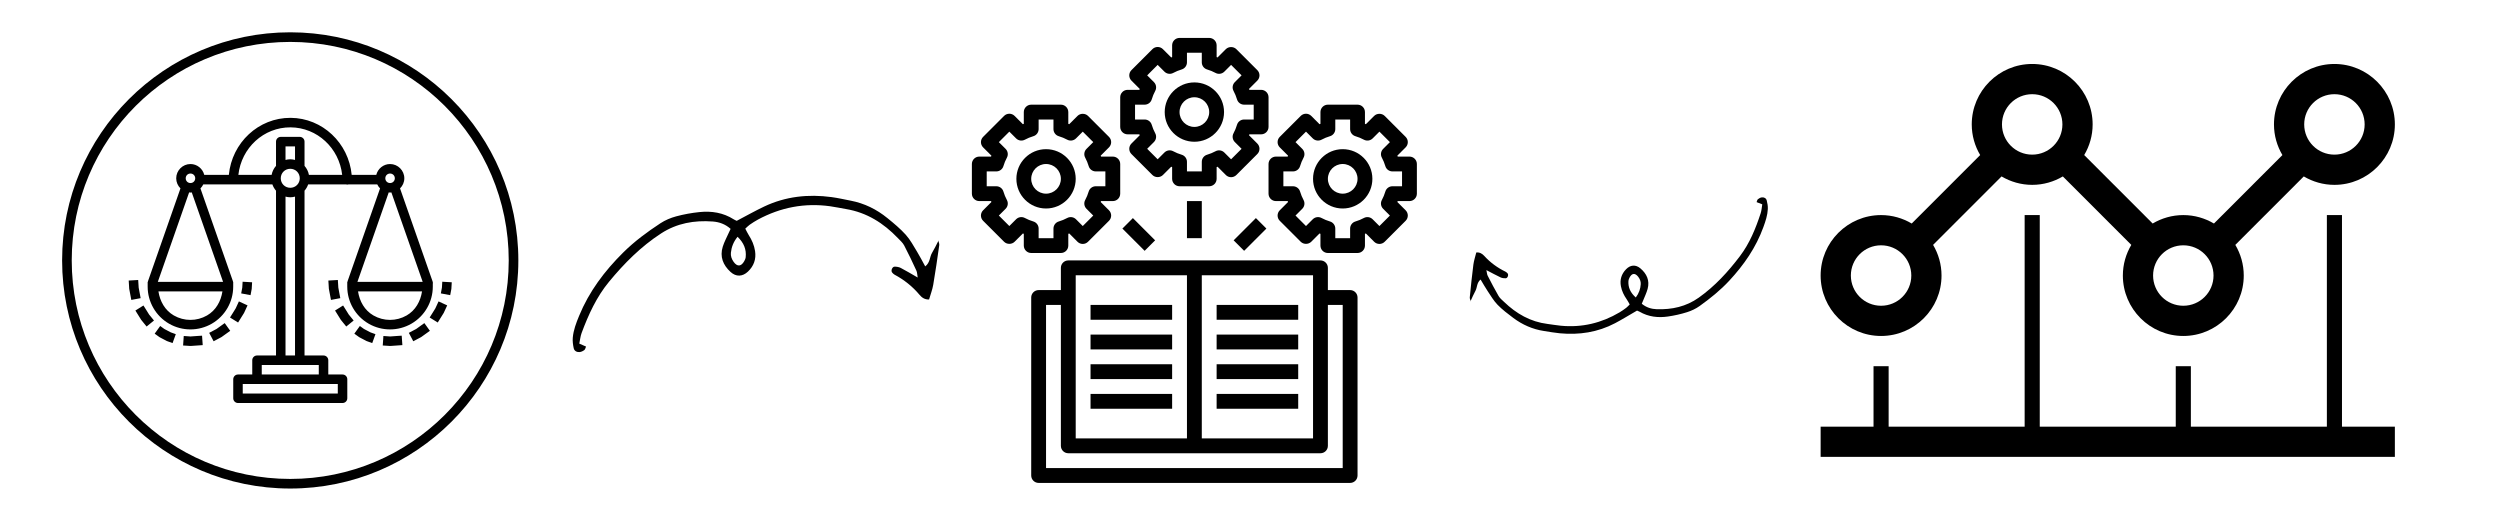
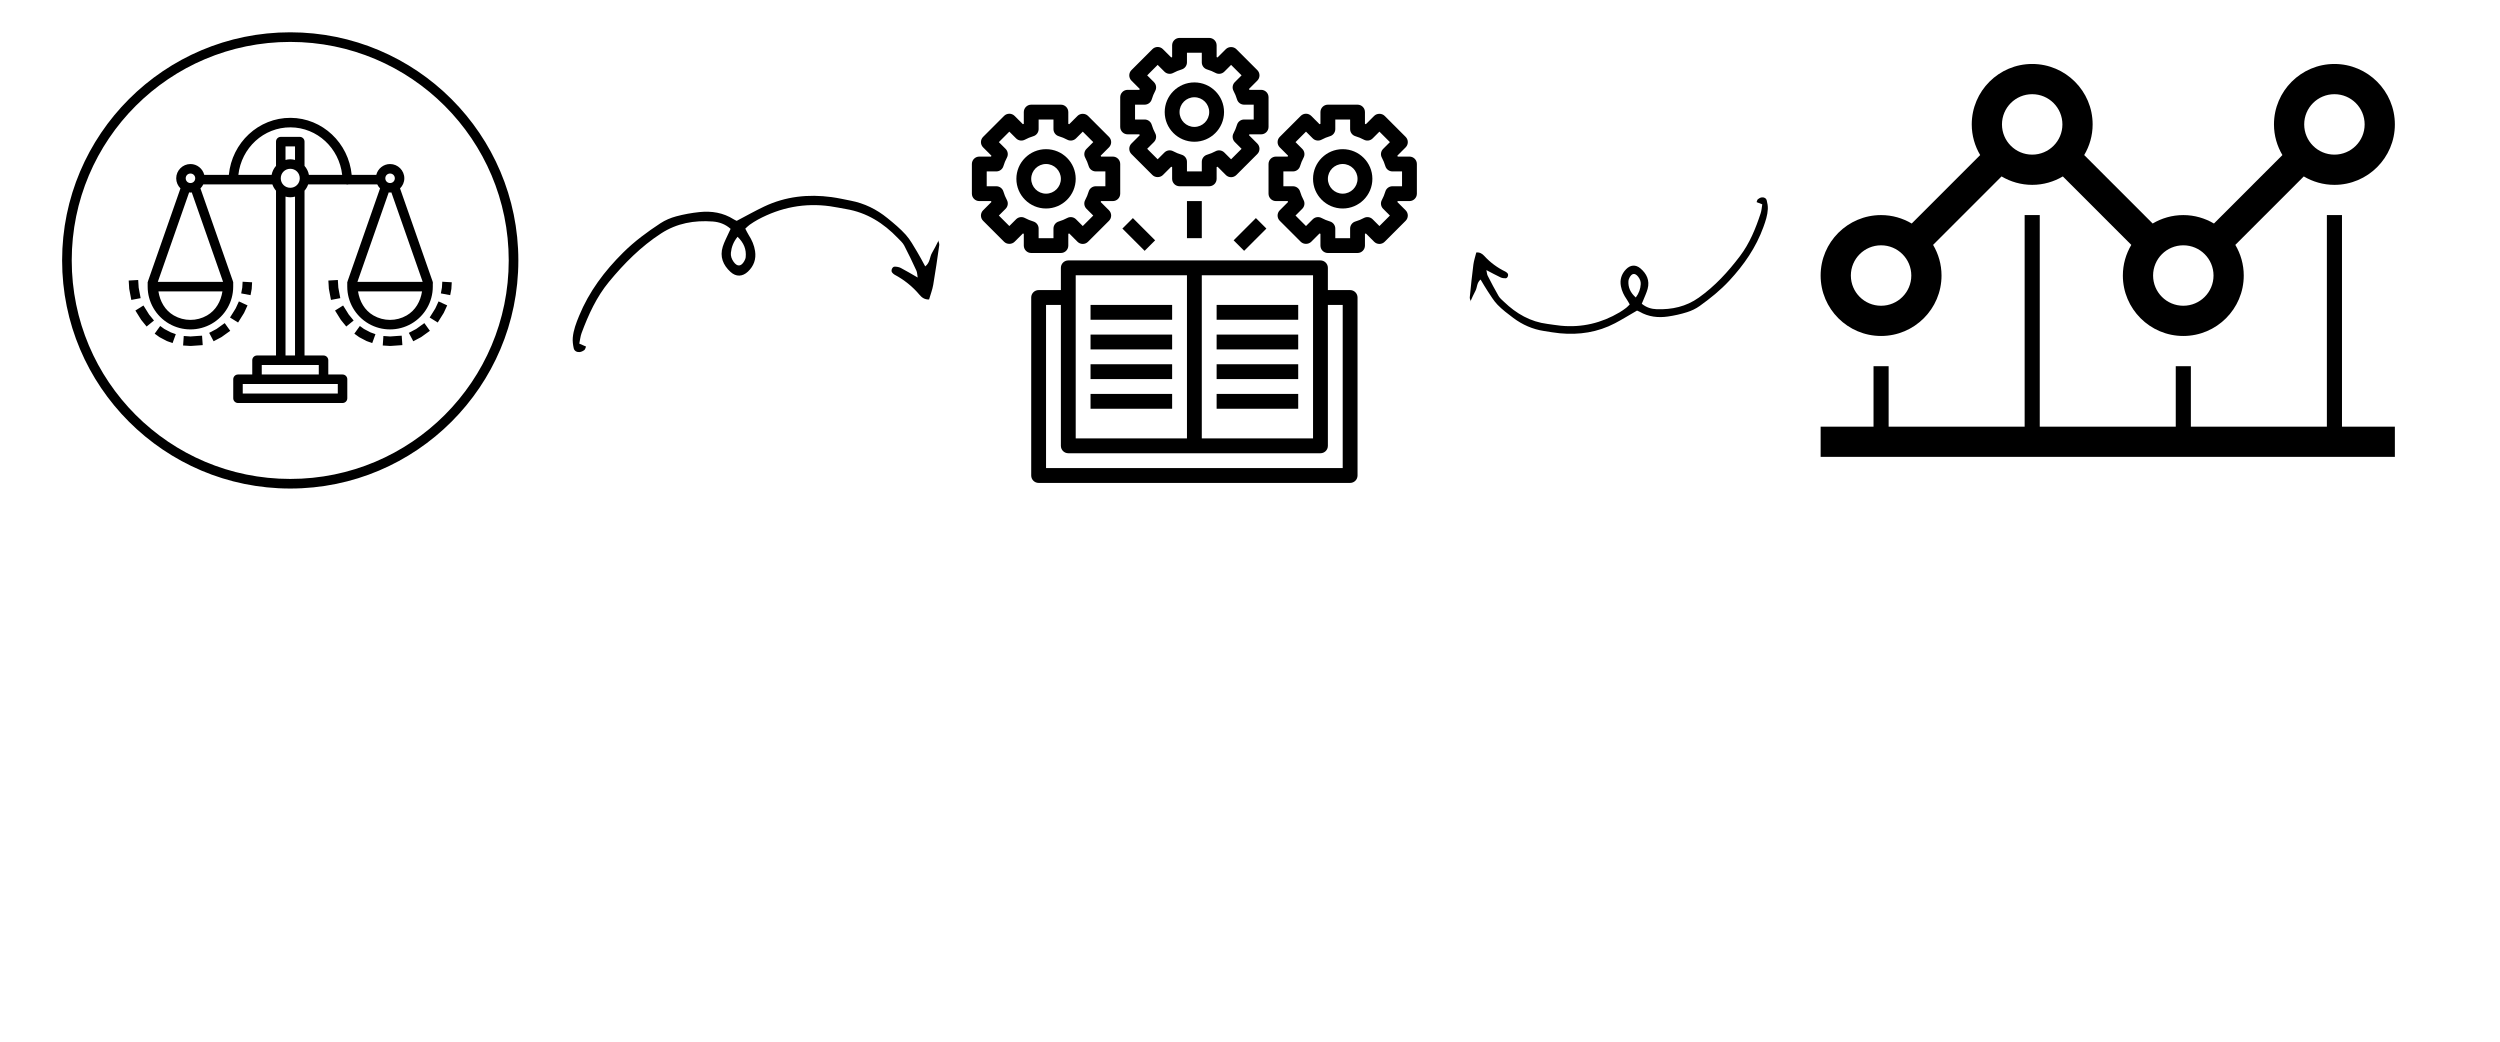
- <svg xmlns="http://www.w3.org/2000/svg" version="1.1" x="0px" y="0px" width="960px" height="200px" viewBox="0 0 960 200" enable-background="new 0 0 960 200" xml:space="preserve">
+ <svg xmlns="http://www.w3.org/2000/svg" version="1.1" x="0px" y="0px" width="960px" height="400px" viewBox="0 0 960 400" enable-background="new 0 0 960 400" xml:space="preserve">
  <g id="Layer_1">
    <g transform="translate(0,-1004.362)">
      <path d="M111.449,1016.766c-48.356,0-87.597,39.24-87.597,87.597s39.24,87.597,87.597,87.597s87.597-39.24,87.597-87.597    S159.805,1016.766,111.449,1016.766z M111.449,1020.458c46.361,0,83.903,37.544,83.904,83.904    c-0.001,46.361-37.543,83.911-83.904,83.911s-83.904-37.55-83.904-83.911C27.544,1058.002,65.087,1020.458,111.449,1020.458z     M111.591,1049.614c-12.333-0.069-22.536,9.56-23.717,21.906h-9.438c-0.594-2.379-2.745-4.17-5.297-4.17    c-3.002,0-5.475,2.473-5.475,5.475c0,1.512,0.627,2.883,1.633,3.878l-12.482,35.672c-0.028,0.072-0.003,0.155-0.021,0.228h-0.093    v1.825c0,5.865,3.133,11.296,8.212,14.229c5.08,2.933,11.346,2.933,16.425,0s8.212-8.363,8.212-14.229v-1.825h-0.078    c-0.019-0.076,0.007-0.158-0.021-0.228l-12.482-35.665c0.451-0.443,0.813-0.965,1.091-1.539h26.533    c0.31,0.897,0.784,1.713,1.396,2.416v63.281h-7.299c-1.008,0-1.825,0.817-1.825,1.825v5.475h-5.475    c-1.008,0-1.825,0.817-1.825,1.824v7.3c0,1.009,0.817,1.825,1.825,1.825h40.148c1.008,0,1.824-0.816,1.824-1.825v-7.3    c0-1.007-0.816-1.824-1.824-1.824h-5.475v-5.475c-0.001-1.008-0.817-1.825-1.825-1.825h-7.3v-63.281    c0.613-0.703,1.087-1.519,1.397-2.416h14.485c0.176,0.055,0.357,0.082,0.541,0.078c0.184,0.001,0.366-0.038,0.542-0.078h10.964    c0.275,0.569,0.631,1.091,1.076,1.532l-12.481,35.672c-0.029,0.072,0.004,0.155-0.015,0.228h-0.1v1.825    c0,5.865,3.133,11.296,8.212,14.229s11.346,2.933,16.425,0s8.212-8.363,8.212-14.229v-0.962c0.006-0.19,0.035-0.373,0.035-0.563    h-0.014c-0.003-0.036-0.017-0.063-0.021-0.093v-0.207h-0.05c-0.02-0.076-0.021-0.155-0.05-0.228l-12.482-35.665    c1.012-0.995,1.646-2.367,1.646-3.885c0-3.002-2.473-5.475-5.475-5.475c-2.552,0-4.703,1.791-5.297,4.17h-9.438    C133.883,1059.289,123.835,1049.683,111.591,1049.614z M111.57,1053.265c10.239,0.058,18.683,7.967,19.825,18.256h-12.768    c-0.24-1.313-0.843-2.493-1.689-3.465v-9.31c0-1.008-0.817-1.824-1.825-1.825h-7.3c-1.008,0.001-1.824,0.817-1.825,1.825v9.31    c-0.847,0.972-1.448,2.151-1.689,3.465H91.531C92.685,1061.131,101.253,1053.205,111.57,1053.265z M109.638,1060.571h3.649v5.211    c-0.586-0.153-1.191-0.257-1.824-0.257s-1.238,0.104-1.825,0.257V1060.571z M111.463,1069.176c2.037,0,3.649,1.612,3.649,3.649    s-1.612,3.649-3.649,3.649c-2.038,0-3.65-1.612-3.65-3.649S109.425,1069.176,111.463,1069.176z M73.139,1071    c1.029,0,1.825,0.796,1.825,1.825s-0.796,1.825-1.825,1.825s-1.824-0.796-1.824-1.825S72.11,1071,73.139,1071z M149.787,1071    c1.029,0,1.825,0.796,1.825,1.825s-0.796,1.825-1.825,1.825s-1.825-0.796-1.825-1.825S148.757,1071,149.787,1071z     M72.626,1078.243c0.171,0,0.337,0.057,0.513,0.057c0.171,0,0.333-0.035,0.499-0.05l12.026,34.353H73.125H60.6L72.626,1078.243z     M149.273,1078.243c0.172,0,0.338,0.057,0.514,0.057c0.171,0,0.332-0.035,0.499-0.05l12.026,34.353h-12.54h-12.524    L149.273,1078.243z M109.638,1079.861c0.587,0.153,1.192,0.257,1.825,0.257s1.238-0.104,1.824-0.257v61.007h-3.649V1079.861z     M53.065,1111.876l-3.643,0.214l0.114,1.825l0.071,1.232l0.007,0.115l0.021,0.106l0.449,2.366l0.335,1.797l3.586-0.677    l-0.335-1.79l-0.421-2.26l-0.071-1.126L53.065,1111.876z M129.734,1111.876l-3.644,0.214l0.114,1.825l0.072,1.232l0.007,0.115    l0.021,0.106l0.448,2.366l0.336,1.797l3.585-0.677l-0.335-1.79l-0.421-2.26l-0.07-1.126L129.734,1111.876z M93.164,1112.546    l-0.136,2.274l-0.078,0.413l-0.335,1.796l3.593,0.671l0.335-1.789l0.1-0.528l0.021-0.113v-0.114l0.144-2.402L93.164,1112.546z     M169.833,1112.546l-0.136,2.274l-0.078,0.413l-0.335,1.796l3.593,0.671l0.335-1.789l0.1-0.528l0.021-0.113v-0.114l0.143-2.402    L169.833,1112.546z M60.835,1116.253h12.29h12.289c-0.579,3.802-2.512,7.281-5.902,9.238c-3.955,2.284-8.819,2.284-12.774,0    C63.347,1123.534,61.415,1120.055,60.835,1116.253z M137.483,1116.253h12.289h12.29c-0.579,3.802-2.512,7.281-5.902,9.238    c-3.955,2.284-8.819,2.284-12.774,0C139.995,1123.534,138.062,1120.055,137.483,1116.253z M91.738,1120.102l-0.763,1.661    l-0.478,1.033l-1.204,1.939l-0.97,1.547l3.101,1.925l0.962-1.547l1.27-2.032l0.057-0.093l0.05-0.107l0.527-1.14l0.764-1.661    L91.738,1120.102z M168.407,1120.102l-0.763,1.661l-0.478,1.033l-1.205,1.939l-0.97,1.547l3.101,1.925l0.963-1.547l1.269-2.032    l0.058-0.093l0.05-0.107l0.527-1.14l0.763-1.661L168.407,1120.102z M55.083,1121.67l-3.094,1.939l0.963,1.547l1.247,2.004    l0.064,0.085l0.071,0.086l0.812,1.005l1.154,1.411l2.83-2.31l-1.154-1.411l-0.728-0.892l-1.197-1.925L55.083,1121.67z     M131.751,1121.67l-3.095,1.939l0.963,1.547l1.247,2.004l0.064,0.085l0.071,0.086l0.812,1.005l1.155,1.411l2.83-2.31l-1.155-1.411    l-0.727-0.892l-1.198-1.925L131.751,1121.67z M86.285,1128.435l-1.482,1.062l-1.654,1.19l-1.212,0.635l-1.611,0.855l1.704,3.229    l1.611-0.855l1.297-0.685l0.114-0.07l0.1-0.064l1.775-1.275l1.482-1.062L86.285,1128.435z M162.954,1128.435l-1.483,1.062    l-1.653,1.19l-1.212,0.635l-1.611,0.855l1.704,3.229l1.61-0.855l1.298-0.685l0.113-0.07l0.101-0.064l1.775-1.275l1.482-1.062    L162.954,1128.435z M61.52,1129.54l-2.125,2.951l1.483,1.07l0.249,0.178l0.1,0.064l0.114,0.078l2.609,1.369l0.106,0.064    l0.122,0.042l0.37,0.136l1.718,0.62l1.24-3.429l-1.718-0.621l-0.242-0.092l-2.416-1.269l-0.129-0.086L61.52,1129.54z     M138.188,1129.54l-2.124,2.951l1.482,1.07l0.25,0.178l0.1,0.064l0.114,0.078l2.609,1.369l0.106,0.064l0.121,0.042l0.371,0.136    l1.718,0.62l1.24-3.429l-1.718-0.621l-0.243-0.092l-2.416-1.269l-0.129-0.086L138.188,1129.54z M77.587,1133.262l-1.817,0.114    l-2.638,0.192l-0.749-0.057l-1.824-0.129l-0.25,3.65l1.818,0.113l0.884,0.064h0.128h0.129l2.751-0.192l1.825-0.128    L77.587,1133.262z M154.256,1133.262l-1.818,0.114l-2.637,0.192l-0.749-0.057l-1.825-0.129l-0.249,3.65l1.817,0.113l0.884,0.064    h0.129h0.128l2.752-0.192l1.824-0.128L154.256,1133.262z M100.513,1144.517h21.899v3.65h-21.899V1144.517z M93.213,1151.817h5.476    h25.549h5.475v3.65H93.213V1151.817z" />
    </g>
    <g>
      <path d="M850.155,85.833c-3.454-2.045-7.468-3.241-11.767-3.241c-4.295,0-8.308,1.195-11.767,3.238l-26.288-26.29    c2.045-3.455,3.239-7.468,3.239-11.765c0-12.798-10.412-23.211-23.211-23.211c-12.798,0-23.211,10.413-23.211,23.211    c0,4.297,1.195,8.31,3.239,11.768l-26.289,26.29c-3.457-2.045-7.471-3.241-11.767-3.241c-12.797,0-23.211,10.413-23.211,23.212    c0,12.797,10.414,23.209,23.211,23.209c12.798,0,23.212-10.412,23.212-23.209c0-4.298-1.196-8.311-3.238-11.769l26.289-26.29    c3.455,2.046,7.469,3.241,11.765,3.241c4.298,0,8.311-1.195,11.769-3.238l26.289,26.29c-2.045,3.456-3.241,7.469-3.241,11.767    c0,12.797,10.413,23.209,23.21,23.209c12.799,0,23.214-10.412,23.214-23.209c0-4.298-1.196-8.311-3.239-11.769l26.289-26.29     M884.652,67.746c3.456,2.046,7.471,3.241,11.766,3.241c12.798,0,23.211-10.413,23.211-23.211    c0-12.798-10.413-23.211-23.211-23.211c-12.797,0-23.213,10.413-23.213,23.211c0,4.297,1.196,8.31,3.24,11.768l-26.29,26.29     M896.418,36.17c6.415,0,11.605,5.191,11.605,11.605c0,6.412-5.19,11.605-11.605,11.605c-6.413,0-11.605-5.193-11.605-11.605    C884.812,41.361,890.005,36.17,896.418,36.17z M838.389,94.198c6.416,0,11.606,5.19,11.606,11.606    c0,6.409-5.19,11.604-11.606,11.604c-6.41,0-11.603-5.194-11.603-11.604C826.786,99.389,831.979,94.198,838.389,94.198z     M780.362,36.17c6.416,0,11.605,5.191,11.605,11.605c0,6.412-5.189,11.605-11.605,11.605c-6.411,0-11.604-5.193-11.604-11.605    C768.758,41.361,773.951,36.17,780.362,36.17z M722.335,94.198c6.415,0,11.606,5.19,11.606,11.606    c0,6.409-5.191,11.604-11.606,11.604c-6.412,0-11.605-5.194-11.605-11.604C710.729,99.389,715.923,94.198,722.335,94.198z     M899.318,163.829h20.311v11.605H699.124v-11.605h20.31v-23.21h5.803v23.21h52.226V82.592h5.802v81.237h52.226v-23.21h5.803v23.21    h52.224V82.592h5.803V163.829z" />
    </g>
    <path d="M458.64,54.433c6.283,0,11.392-5.109,11.392-11.392c0-6.282-5.108-11.392-11.392-11.392   c-6.283,0-11.392,5.109-11.392,11.392C447.249,49.323,452.357,54.433,458.64,54.433z M458.64,37.345   c3.142,0,5.696,2.555,5.696,5.696c0,3.142-2.555,5.696-5.696,5.696c-3.141,0-5.696-2.555-5.696-5.696   C452.944,39.899,455.499,37.345,458.64,37.345z" />
    <path d="M433.008,51.584h4.511c0.048,0.117,0.094,0.234,0.142,0.351l-3.189,3.189c-0.535,0.536-0.834,1.259-0.834,2.014   c0,0.754,0.299,1.481,0.834,2.014l8.057,8.057c1.068,1.068,2.959,1.068,4.027,0l3.189-3.189c0.117,0.048,0.234,0.097,0.351,0.142   v4.511c0,1.572,1.276,2.848,2.848,2.848h11.392c1.572,0,2.848-1.276,2.848-2.848v-4.511c0.117-0.048,0.233-0.094,0.351-0.142   l3.189,3.189c0.535,0.535,1.259,0.834,2.014,0.834s1.48-0.299,2.013-0.834l8.058-8.057c0.535-0.536,0.834-1.259,0.834-2.014   c0-0.755-0.299-1.481-0.834-2.014l-3.19-3.189c0.048-0.117,0.097-0.234,0.142-0.351h4.511c1.572,0,2.848-1.276,2.848-2.848V37.345   c0-1.572-1.275-2.848-2.848-2.848h-4.511c-0.048-0.117-0.094-0.233-0.142-0.35l3.19-3.19c0.535-0.535,0.834-1.258,0.834-2.013   s-0.299-1.481-0.834-2.014l-8.058-8.057c-1.067-1.068-2.958-1.068-4.026,0l-3.189,3.189c-0.117-0.045-0.233-0.094-0.351-0.143   v-4.511c0-1.572-1.275-2.848-2.848-2.848h-11.392c-1.572,0-2.848,1.276-2.848,2.848v4.511c-0.117,0.049-0.233,0.094-0.351,0.143   l-3.189-3.189c-0.535-0.536-1.259-0.834-2.014-0.834c-0.754,0-1.48,0.299-2.013,0.834l-8.057,8.057   c-0.535,0.535-0.834,1.259-0.834,2.014s0.299,1.481,0.834,2.013l3.189,3.19c-0.045,0.117-0.094,0.233-0.142,0.35h-4.511   c-1.572,0-2.848,1.276-2.848,2.848v11.392C430.161,50.309,431.436,51.584,433.008,51.584z M435.856,40.193h3.685   c1.259,0,2.373-0.829,2.729-2.037c0.342-1.147,0.789-2.238,1.335-3.244c0.602-1.108,0.402-2.48-0.49-3.372l-2.6-2.597l4.027-4.027   l2.601,2.6c0.891,0.889,2.261,1.091,3.372,0.49c1.005-0.544,2.096-0.994,3.244-1.336c1.205-0.359,2.033-1.469,2.033-2.728v-3.686   h5.696v3.686c0,1.259,0.829,2.372,2.036,2.728c1.148,0.342,2.239,0.789,3.244,1.336c1.108,0.601,2.48,0.398,3.372-0.49l2.601-2.6   l4.026,4.027l-2.6,2.6c-0.892,0.892-1.091,2.261-0.49,3.372c0.544,1.005,0.994,2.096,1.336,3.244   c0.355,1.205,1.467,2.034,2.726,2.034h3.685v5.696h-3.685c-1.259,0-2.372,0.829-2.729,2.036c-0.342,1.148-0.789,2.239-1.336,3.244   c-0.601,1.108-0.401,2.48,0.49,3.372l2.6,2.6l-4.026,4.027l-2.601-2.6c-0.892-0.889-2.261-1.091-3.372-0.49   c-1.005,0.544-2.096,0.994-3.243,1.335c-1.205,0.356-2.034,1.467-2.034,2.726v3.685h-5.696v-3.685c0-1.259-0.829-2.373-2.036-2.729   c-1.148-0.342-2.238-0.789-3.244-1.335c-1.11-0.598-2.48-0.399-3.372,0.49l-2.601,2.6l-4.026-4.027l2.6-2.601   c0.892-0.891,1.091-2.261,0.49-3.372c-0.544-1.005-0.994-2.096-1.336-3.244c-0.356-1.205-1.466-2.033-2.726-2.033h-3.685V40.193z" />
    <path d="M515.6,57.28c-6.283,0-11.393,5.109-11.393,11.392s5.109,11.392,11.393,11.392s11.393-5.109,11.393-11.392   S521.883,57.28,515.6,57.28z M515.6,74.368c-3.141,0-5.695-2.554-5.695-5.696s2.555-5.696,5.695-5.696s5.695,2.554,5.695,5.696   S518.74,74.368,515.6,74.368z" />
    <path d="M541.23,60.128h-4.51c-0.049-0.117-0.096-0.233-0.143-0.35l3.189-3.19c0.535-0.535,0.834-1.259,0.834-2.013   c0-0.755-0.299-1.481-0.834-2.014l-8.057-8.057c-1.068-1.068-2.959-1.068-4.027,0l-3.189,3.19   c-0.117-0.048-0.234-0.097-0.352-0.143v-4.511c0-1.572-1.275-2.848-2.848-2.848h-11.391c-1.572,0-2.85,1.276-2.85,2.848v4.511   c-0.115,0.048-0.232,0.094-0.35,0.143l-3.189-3.19c-0.535-0.535-1.26-0.834-2.014-0.834s-1.48,0.299-2.014,0.834l-8.057,8.057   c-0.535,0.535-0.834,1.259-0.834,2.014c0,0.754,0.299,1.481,0.834,2.013l3.189,3.19c-0.049,0.117-0.096,0.233-0.143,0.35h-4.51   c-1.572,0-2.85,1.276-2.85,2.848v11.392c0,1.572,1.277,2.848,2.85,2.848h4.51c0.049,0.117,0.094,0.233,0.143,0.35l-3.189,3.19   c-0.535,0.536-0.834,1.259-0.834,2.013c0,0.755,0.299,1.481,0.834,2.014l8.057,8.057c1.068,1.068,2.959,1.068,4.027,0l3.189-3.19   c0.117,0.048,0.234,0.097,0.35,0.143v4.511c0,1.572,1.277,2.848,2.85,2.848h11.391c1.572,0,2.848-1.275,2.848-2.848v-4.511   c0.117-0.048,0.234-0.094,0.352-0.143l3.189,3.19c0.535,0.535,1.258,0.834,2.014,0.834c0.754,0,1.48-0.299,2.014-0.834l8.057-8.057   c0.535-0.535,0.834-1.259,0.834-2.014c0-0.754-0.299-1.481-0.834-2.013l-3.189-3.19c0.047-0.117,0.096-0.233,0.143-0.35h4.51   c1.572,0,2.85-1.276,2.85-2.848V62.977C544.08,61.404,542.803,60.128,541.23,60.128z M538.383,71.521h-3.686   c-1.258,0-2.371,0.829-2.727,2.036c-0.342,1.148-0.791,2.238-1.336,3.244c-0.602,1.108-0.402,2.481,0.488,3.372l2.602,2.601   l-4.027,4.027l-2.602-2.6c-0.891-0.892-2.26-1.088-3.371-0.49c-1.006,0.544-2.096,0.994-3.244,1.336   c-1.205,0.356-2.033,1.467-2.033,2.726v3.685h-5.695v-3.685c0-1.259-0.83-2.373-2.037-2.729c-1.146-0.342-2.238-0.789-3.244-1.335   c-1.109-0.598-2.48-0.402-3.371,0.49l-2.6,2.6l-4.027-4.027l2.6-2.6c0.893-0.891,1.09-2.261,0.49-3.372   c-0.545-1.005-0.994-2.096-1.336-3.244c-0.355-1.205-1.467-2.033-2.727-2.033h-3.684v-5.696h3.684c1.26,0,2.373-0.829,2.729-2.036   c0.342-1.148,0.789-2.238,1.336-3.244c0.602-1.108,0.402-2.481-0.49-3.372l-2.6-2.601l4.027-4.027l2.6,2.6   c0.889,0.889,2.26,1.088,3.373,0.49c1.006-0.544,2.096-0.994,3.244-1.336c1.203-0.356,2.033-1.467,2.033-2.726v-3.685h5.695v3.685   c0,1.259,0.828,2.373,2.037,2.729c1.146,0.342,2.238,0.789,3.244,1.335c1.109,0.598,2.48,0.399,3.371-0.49l2.6-2.6l4.027,4.027   l-2.6,2.6c-0.893,0.891-1.092,2.261-0.49,3.372c0.543,1.005,0.994,2.096,1.336,3.244c0.355,1.205,1.467,2.033,2.725,2.033h3.686   V71.521z" />
    <path d="M401.681,80.064c6.283,0,11.392-5.109,11.392-11.392s-5.109-11.392-11.392-11.392c-6.282,0-11.392,5.109-11.392,11.392   S395.398,80.064,401.681,80.064z M401.681,62.977c3.142,0,5.696,2.554,5.696,5.696s-2.555,5.696-5.696,5.696   c-3.141,0-5.696-2.554-5.696-5.696S398.54,62.977,401.681,62.977z" />
    <path d="M376.049,77.216h4.511c0.049,0.117,0.094,0.233,0.143,0.35l-3.189,3.19c-0.536,0.536-0.834,1.259-0.834,2.013   c0,0.755,0.299,1.481,0.834,2.014l8.057,8.057c1.068,1.068,2.959,1.068,4.027,0l3.19-3.19c0.117,0.048,0.233,0.097,0.35,0.143   v4.511c0,1.572,1.276,2.848,2.848,2.848h11.392c1.572,0,2.848-1.275,2.848-2.848v-4.511c0.117-0.048,0.234-0.094,0.35-0.143   l3.19,3.19c0.536,0.535,1.259,0.834,2.014,0.834c0.754,0,1.481-0.299,2.014-0.834l8.057-8.057c0.535-0.535,0.834-1.259,0.834-2.014   c0-0.754-0.299-1.481-0.834-2.013l-3.19-3.19c0.049-0.117,0.097-0.233,0.143-0.35h4.511c1.572,0,2.848-1.276,2.848-2.848V62.977   c0-1.572-1.276-2.848-2.848-2.848h-4.511c-0.048-0.117-0.094-0.233-0.143-0.35l3.19-3.19c0.535-0.535,0.834-1.259,0.834-2.013   c0-0.755-0.299-1.481-0.834-2.014l-8.057-8.057c-1.068-1.068-2.959-1.068-4.027,0l-3.19,3.19c-0.116-0.048-0.233-0.097-0.35-0.143   v-4.511c0-1.572-1.276-2.848-2.848-2.848h-11.392c-1.572,0-2.848,1.276-2.848,2.848v4.511c-0.117,0.048-0.233,0.094-0.35,0.143   l-3.19-3.19c-0.535-0.535-1.258-0.834-2.013-0.834s-1.481,0.299-2.014,0.834l-8.057,8.057c-0.536,0.535-0.834,1.259-0.834,2.014   c0,0.754,0.299,1.481,0.834,2.013l3.189,3.19c-0.045,0.117-0.094,0.233-0.143,0.35h-4.511c-1.572,0-2.848,1.276-2.848,2.848v11.392   C373.201,75.94,374.477,77.216,376.049,77.216z M378.897,65.824h3.686c1.259,0,2.372-0.829,2.729-2.036   c0.341-1.148,0.789-2.238,1.335-3.244c0.601-1.108,0.401-2.481-0.49-3.372l-2.6-2.597l4.027-4.027l2.6,2.6   c0.889,0.889,2.258,1.088,3.372,0.49c1.005-0.544,2.096-0.994,3.244-1.335c1.205-0.359,2.034-1.47,2.034-2.729v-3.685h5.696v3.685   c0,1.259,0.829,2.373,2.036,2.729c1.148,0.342,2.239,0.789,3.244,1.335c1.11,0.598,2.48,0.399,3.372-0.49l2.6-2.6l4.027,4.027   l-2.6,2.6c-0.892,0.891-1.091,2.261-0.49,3.372c0.544,1.005,0.994,2.096,1.335,3.244c0.356,1.205,1.467,2.033,2.726,2.033h3.685   v5.696h-3.685c-1.259,0-2.373,0.829-2.729,2.036c-0.342,1.148-0.789,2.238-1.335,3.244c-0.601,1.108-0.402,2.481,0.49,3.372   l2.6,2.601l-4.027,4.027l-2.6-2.6c-0.889-0.892-2.261-1.088-3.372-0.49c-1.005,0.544-2.096,0.994-3.244,1.336   c-1.205,0.356-2.033,1.467-2.033,2.726v3.685h-5.696v-3.685c0-1.259-0.829-2.373-2.037-2.729c-1.147-0.342-2.238-0.789-3.244-1.335   c-1.111-0.598-2.48-0.402-3.372,0.49l-2.597,2.6l-4.027-4.027l2.6-2.6c0.891-0.891,1.091-2.261,0.49-3.372   c-0.544-1.005-0.994-2.096-1.335-3.244c-0.359-1.205-1.47-2.033-2.729-2.033h-3.686V65.824z" />
    <path d="M507.055,100h-96.83c-1.572,0-2.848,1.276-2.848,2.848v8.544h-8.544c-1.572,0-2.848,1.276-2.848,2.849v68.351   c0,1.572,1.276,2.849,2.848,2.849h119.614c1.572,0,2.848-1.276,2.848-2.849V114.24c0-1.572-1.275-2.849-2.848-2.849h-8.543v-8.544   C509.904,101.276,508.627,100,507.055,100z M504.207,105.696v62.655h-42.719v-62.655H504.207z M413.073,105.696h42.719v62.655   h-42.719V105.696z M515.6,117.088v62.655H401.681v-62.655h5.696v54.111c0,1.572,1.275,2.848,2.848,2.848h96.83   c1.572,0,2.85-1.275,2.85-2.848v-54.111H515.6z" />
    <rect x="418.769" y="128.479" width="31.328" height="5.696" />
    <rect x="418.769" y="139.871" width="31.328" height="5.696" />
    <rect x="418.769" y="151.264" width="31.328" height="5.695" />
    <rect x="467.184" y="128.479" width="31.328" height="5.696" />
    <rect x="467.184" y="139.871" width="31.328" height="5.696" />
    <rect x="467.184" y="151.264" width="31.328" height="5.695" />
    <rect x="418.769" y="117.088" width="31.328" height="5.696" />
    <rect x="467.184" y="117.088" width="31.328" height="5.696" />
    <rect x="455.792" y="77.216" width="5.696" height="14.24" />
    <rect x="473.957" y="87.184" transform="matrix(-0.7071 0.7071 -0.7071 -0.7071 883.0719 -185.7173)" width="12.084" height="5.696" />
    <rect x="434.433" y="83.991" transform="matrix(-0.7071 0.7071 -0.7071 -0.7071 810.147 -155.5079)" width="5.696" height="12.084" />
    <g>
      <path fill="none" d="M629.081,106.293c-1.194-1.553-2.442-1.458-3.354,0.331c-0.199,0.392-0.384,0.839-0.409,1.271    c-0.156,2.507,0.787,4.531,2.83,6.34c1.229-1.637,1.786-3.311,1.899-5.118C630.11,108.087,629.731,107.139,629.081,106.293z" />
      <path d="M676.52,75.796c-0.523,0.064-1.073,0.365-1.489,0.707c-0.275,0.227-0.331,0.718-0.495,1.118    c0.819,0.318,1.426,0.553,2.172,0.842c-0.2,1.181-0.255,2.336-0.602,3.399c-1.913,5.861-4.234,11.57-7.981,16.513    c-4.548,5.994-9.599,11.526-15.8,15.923c-4.867,3.453-10.312,4.629-16.135,4.439c-2.058-0.067-4.002-0.655-5.746-2.095    c0.198-0.472,0.374-0.866,0.531-1.265c0.585-1.477,1.299-2.918,1.711-4.441c0.869-3.215-0.333-5.823-2.78-7.887    c-1.813-1.528-3.841-1.36-5.488,0.336c-1.792,1.846-2.472,4.044-1.979,6.579c0.352,1.816,1.146,3.439,2.202,4.951    c0.431,0.615,0.77,1.296,1.174,1.988c-0.549,0.536-0.913,0.975-1.357,1.306c-0.82,0.611-1.656,1.211-2.534,1.731    c-6.969,4.13-14.48,5.913-22.562,5.137c-1.699-0.165-3.383-0.468-5.076-0.679c-6.601-0.817-12.027-3.953-16.74-8.486    c-0.737-0.707-1.585-1.38-2.085-2.238c-1.483-2.55-2.842-5.175-4.19-7.801c-0.276-0.543-0.292-1.22-0.499-2.155    c2.051,1.064,3.731,1.993,5.465,2.808c0.58,0.271,1.301,0.356,1.951,0.33c0.759-0.029,1.219-1.344,0.713-1.888    c-0.228-0.244-0.483-0.498-0.778-0.641c-3.104-1.502-5.83-3.492-8.163-6.051c-0.747-0.818-1.707-1.466-3.066-1.328    c-0.395,1.613-0.916,3.125-1.118,4.677c-0.54,4.174-0.964,8.365-1.381,12.555c-0.043,0.449,0.182,0.922,0.323,1.389    c0.604-1.294,1.15-2.616,1.84-3.861c0.732-1.319,0.46-3.102,1.987-4.376c0.979,1.615,1.805,3.099,2.745,4.501    c1.198,1.79,2.307,3.695,3.795,5.222c1.812,1.858,3.919,3.458,6.009,5.021c3.514,2.629,7.444,4.371,11.814,5.031    c2.024,0.306,4.044,0.687,6.079,0.878c7.412,0.691,14.536-0.373,21.179-3.866c2.799-1.472,5.491-3.146,8.437-4.847    c-0.16,0-0.036-0.031,0.06,0.007c0.318,0.125,0.639,0.249,0.935,0.419c3.403,1.976,7.104,2.396,10.901,1.842    c2.462-0.358,4.926-0.906,7.3-1.655c1.71-0.535,3.416-1.339,4.867-2.38c4.066-2.913,7.951-6.03,11.389-9.735    c5.642-6.076,10.25-12.738,13.09-20.573c0.817-2.257,1.59-4.526,1.7-6.931c0.051-1.106-0.15-2.254-0.432-3.332    C678.182,76.082,677.37,75.69,676.52,75.796z M625.316,107.894c0.026-0.433,0.21-0.879,0.409-1.271    c0.913-1.788,2.161-1.883,3.354-0.331c0.65,0.85,1.03,1.796,0.964,2.824c-0.112,1.807-0.669,3.479-1.898,5.118    C626.104,112.425,625.158,110.401,625.316,107.894z" />
      <path d="M564.76,115.725c-0.014-0.053-0.034-0.105-0.049-0.159c-0.021,0.047-0.04,0.092-0.062,0.135L564.76,115.725z" />
    </g>
    <g>
      <path fill="none" d="M280.662,97.049c-0.131,1.247,0.284,2.416,1.031,3.478c1.372,1.945,2.892,1.893,4.09-0.232    c0.262-0.469,0.507-1.002,0.561-1.525c0.316-3.038-0.729-5.543-3.121-7.843C281.65,92.855,280.889,94.86,280.662,97.049z" />
      <path d="M355.285,102.299c-1.11-2.012-2.036-3.855-3.109-5.605c-1.367-2.233-2.618-4.604-4.348-6.533    c-2.11-2.35-4.587-4.397-7.048-6.399c-4.136-3.371-8.824-5.685-14.099-6.705c-2.445-0.473-4.878-1.036-7.342-1.369    c-8.969-1.211-17.676-0.275-25.918,3.634c-3.474,1.647-6.827,3.547-10.491,5.465c0.195,0.009,0.042,0.042-0.074-0.01    c-0.378-0.168-0.763-0.335-1.111-0.556c-4.038-2.569-8.512-3.266-13.15-2.783c-3.011,0.312-6.03,0.854-8.952,1.644    c-2.102,0.566-4.215,1.457-6.03,2.647c-5.085,3.336-9.959,6.929-14.322,11.256c-7.156,7.1-13.088,14.96-16.93,24.335    c-1.106,2.699-2.157,5.419-2.413,8.334c-0.117,1.341,0.071,2.745,0.36,4.068c0.227,1.043,1.191,1.561,2.232,1.476    c0.639-0.051,1.323-0.39,1.845-0.784c0.345-0.261,0.437-0.855,0.658-1.334c-0.98-0.426-1.705-0.742-2.598-1.131    c0.303-1.425,0.428-2.826,0.901-4.098c2.617-7.026,5.722-13.843,10.523-19.659c5.824-7.056,12.237-13.521,19.989-18.552    c6.085-3.95,12.758-5.105,19.821-4.584c2.496,0.185,4.828,0.997,6.876,2.831c-0.267,0.564-0.499,1.034-0.71,1.511    c-0.783,1.764-1.724,3.478-2.3,5.309c-1.217,3.862,0.113,7.09,2.983,9.719c2.127,1.947,4.598,1.845,6.683-0.134    c2.27-2.152,3.204-4.787,2.734-7.891c-0.337-2.226-1.22-4.234-2.429-6.125c-0.492-0.77-0.869-1.614-1.325-2.474    c0.693-0.624,1.158-1.139,1.714-1.519c1.026-0.703,2.072-1.388,3.166-1.977c8.67-4.667,17.885-6.457,27.665-5.109    c2.055,0.284,4.085,0.738,6.131,1.077c7.978,1.324,14.412,5.404,19.911,11.147c0.859,0.896,1.854,1.755,2.42,2.824    c1.674,3.172,3.193,6.427,4.699,9.685c0.309,0.673,0.292,1.495,0.497,2.644c-2.438-1.397-4.432-2.61-6.498-3.683    c-0.69-0.359-1.562-0.5-2.353-0.501c-0.923-0.002-1.548,1.571-0.96,2.258c0.264,0.309,0.561,0.629,0.912,0.817    c3.696,1.979,6.909,4.532,9.614,7.758c0.867,1.033,2,1.865,3.658,1.766c0.562-1.939,1.27-3.748,1.592-5.623    c0.867-5.044,1.592-10.113,2.307-15.181c0.076-0.542-0.173-1.13-0.322-1.703c-0.797,1.541-1.529,3.119-2.429,4.597    C356.962,98.649,357.204,100.827,355.285,102.299z M286.345,98.769c-0.055,0.525-0.299,1.058-0.562,1.525    c-1.197,2.125-2.718,2.178-4.089,0.233c-0.749-1.062-1.164-2.232-1.032-3.478c0.229-2.189,0.988-4.194,2.563-6.123    C285.616,93.227,286.662,95.732,286.345,98.769z" />
      <path d="M360.297,92.291c0.014,0.064,0.033,0.128,0.051,0.193c0.028-0.054,0.053-0.105,0.08-0.157L360.297,92.291z" />
    </g>
  </g>
  <g id="Layer_2">
    <path d="M735.404,92.484c30.702-31.501,30.702-31.501,30.702-31.501" />
    <path d="M794.178,60.983" />
    <path d="M794.178,60.983" />
    <path d="M852.949,92.484" />
    <line x1="794.178" y1="57.28" x2="825.756" y2="92.484" />
    <line x1="852.949" y1="92.484" x2="884.527" y2="60.983" />
  </g>
</svg>
